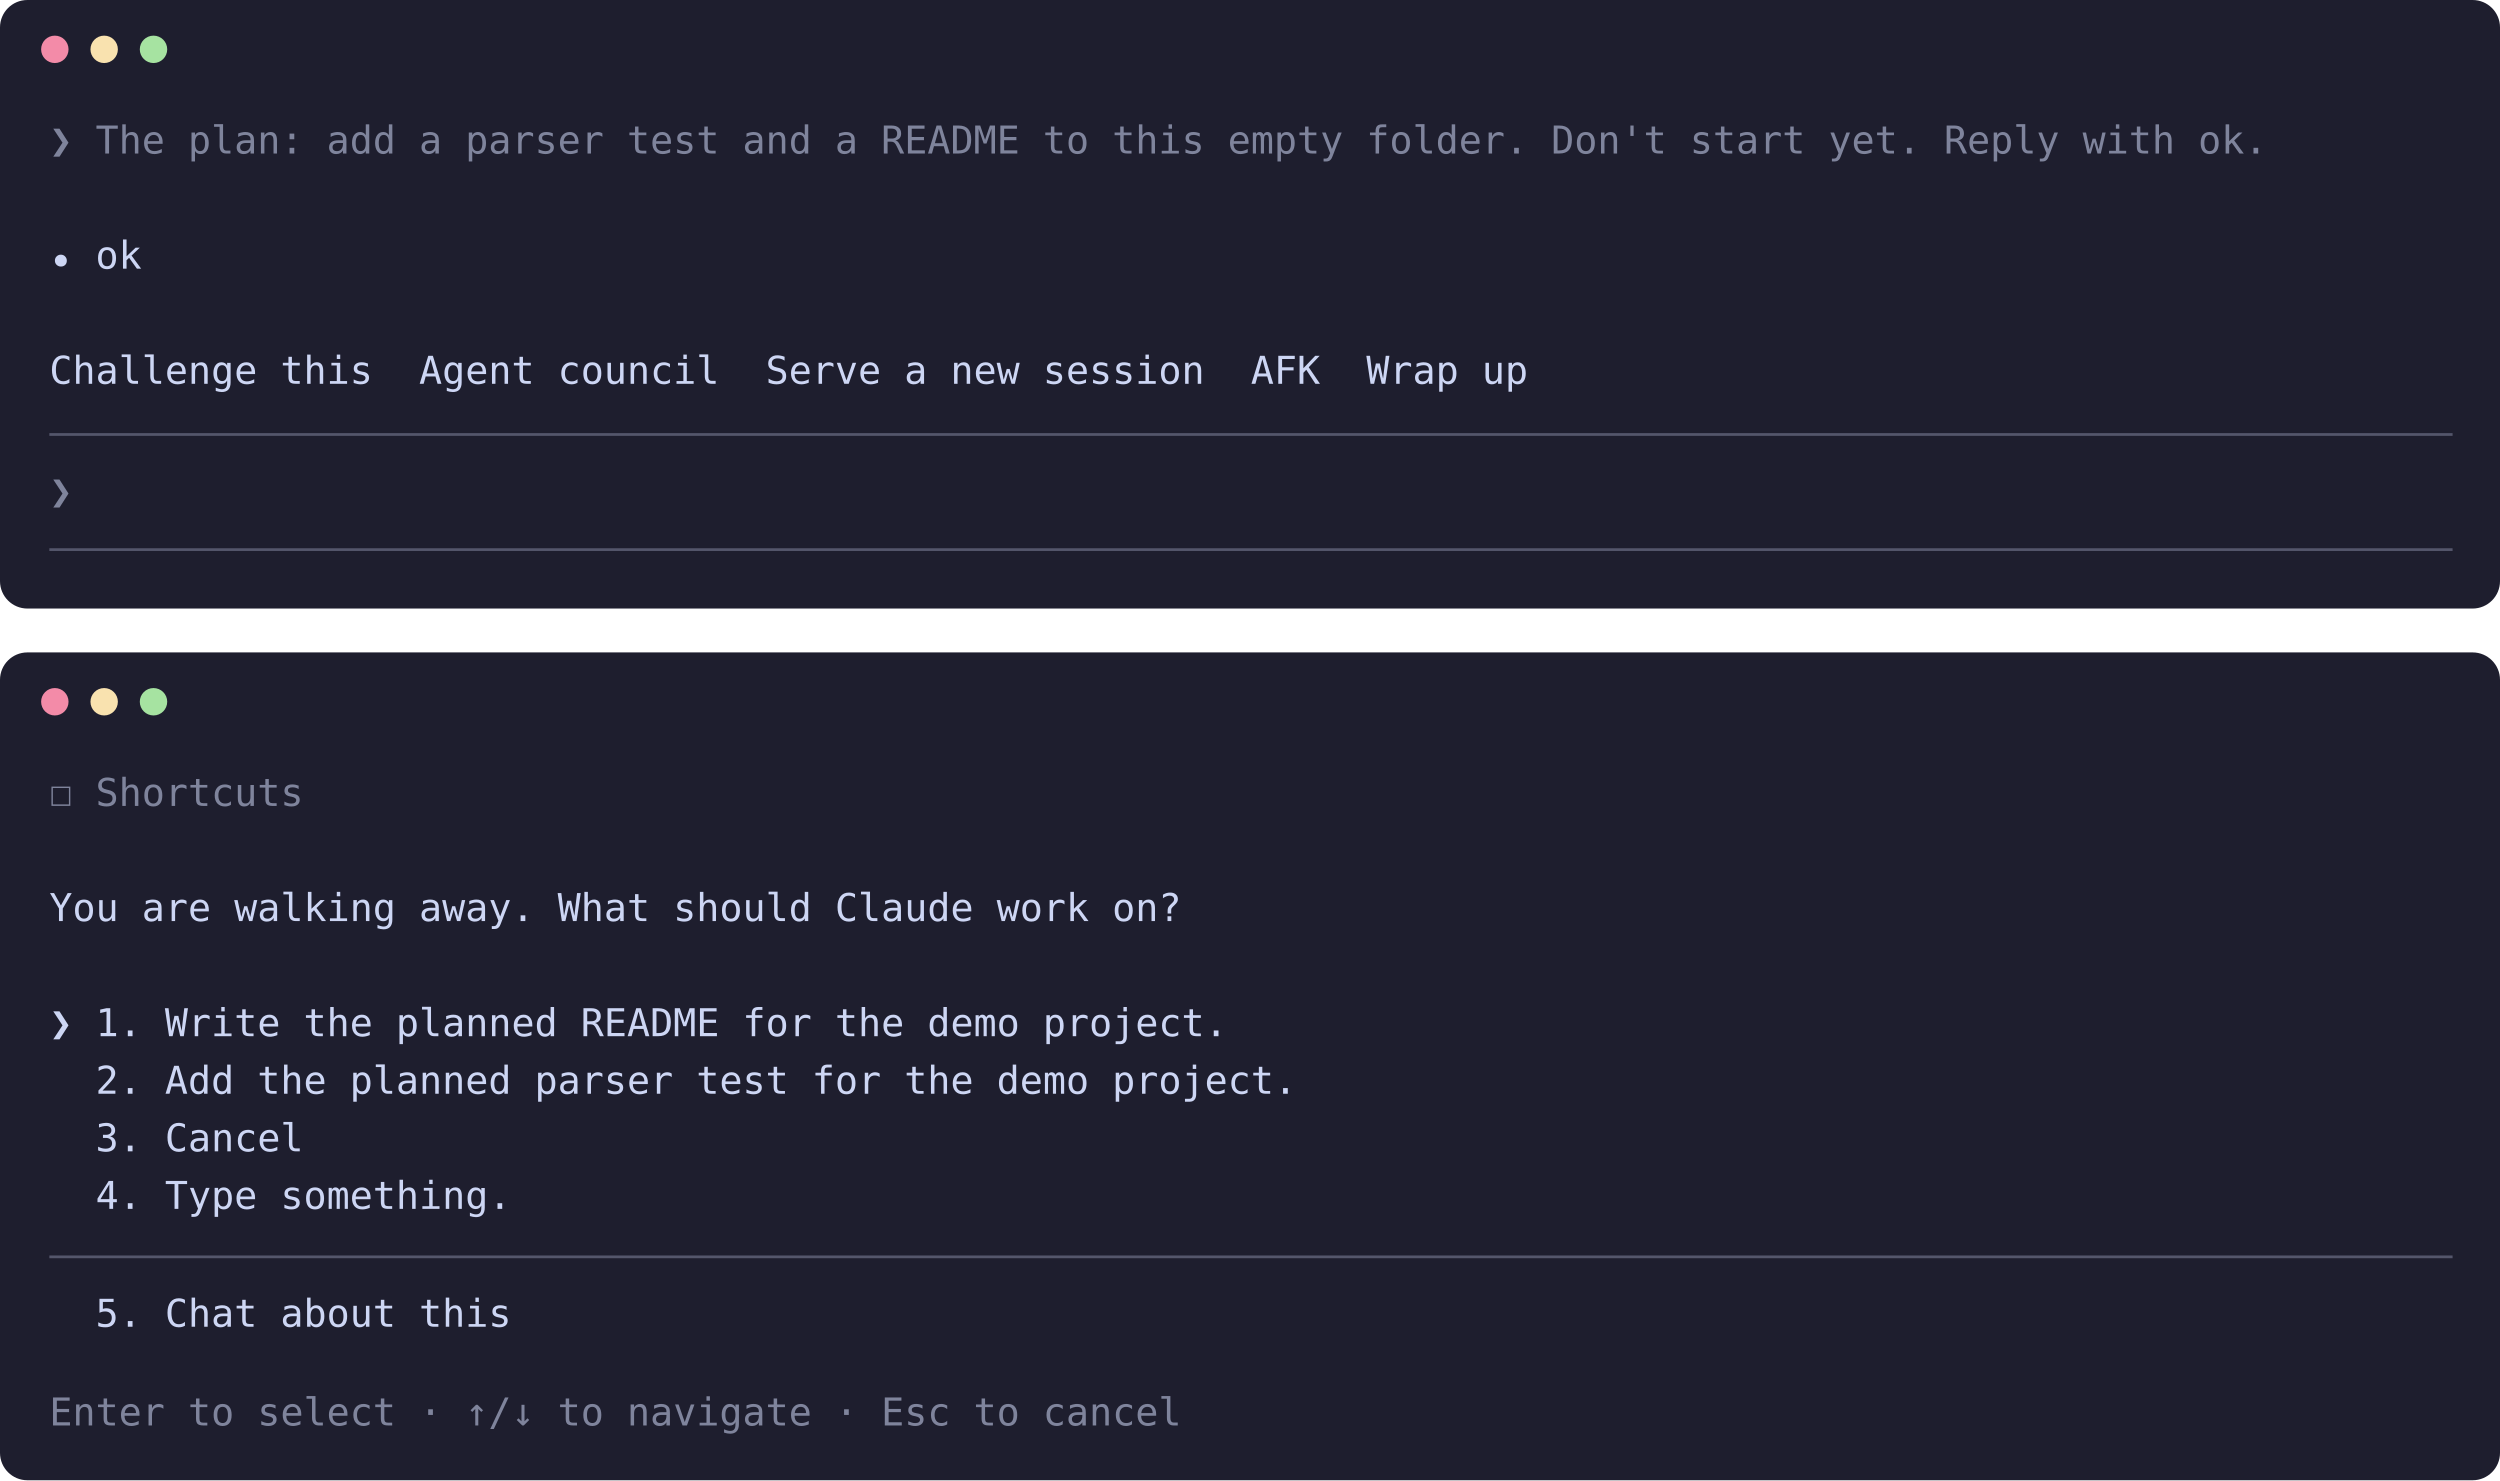
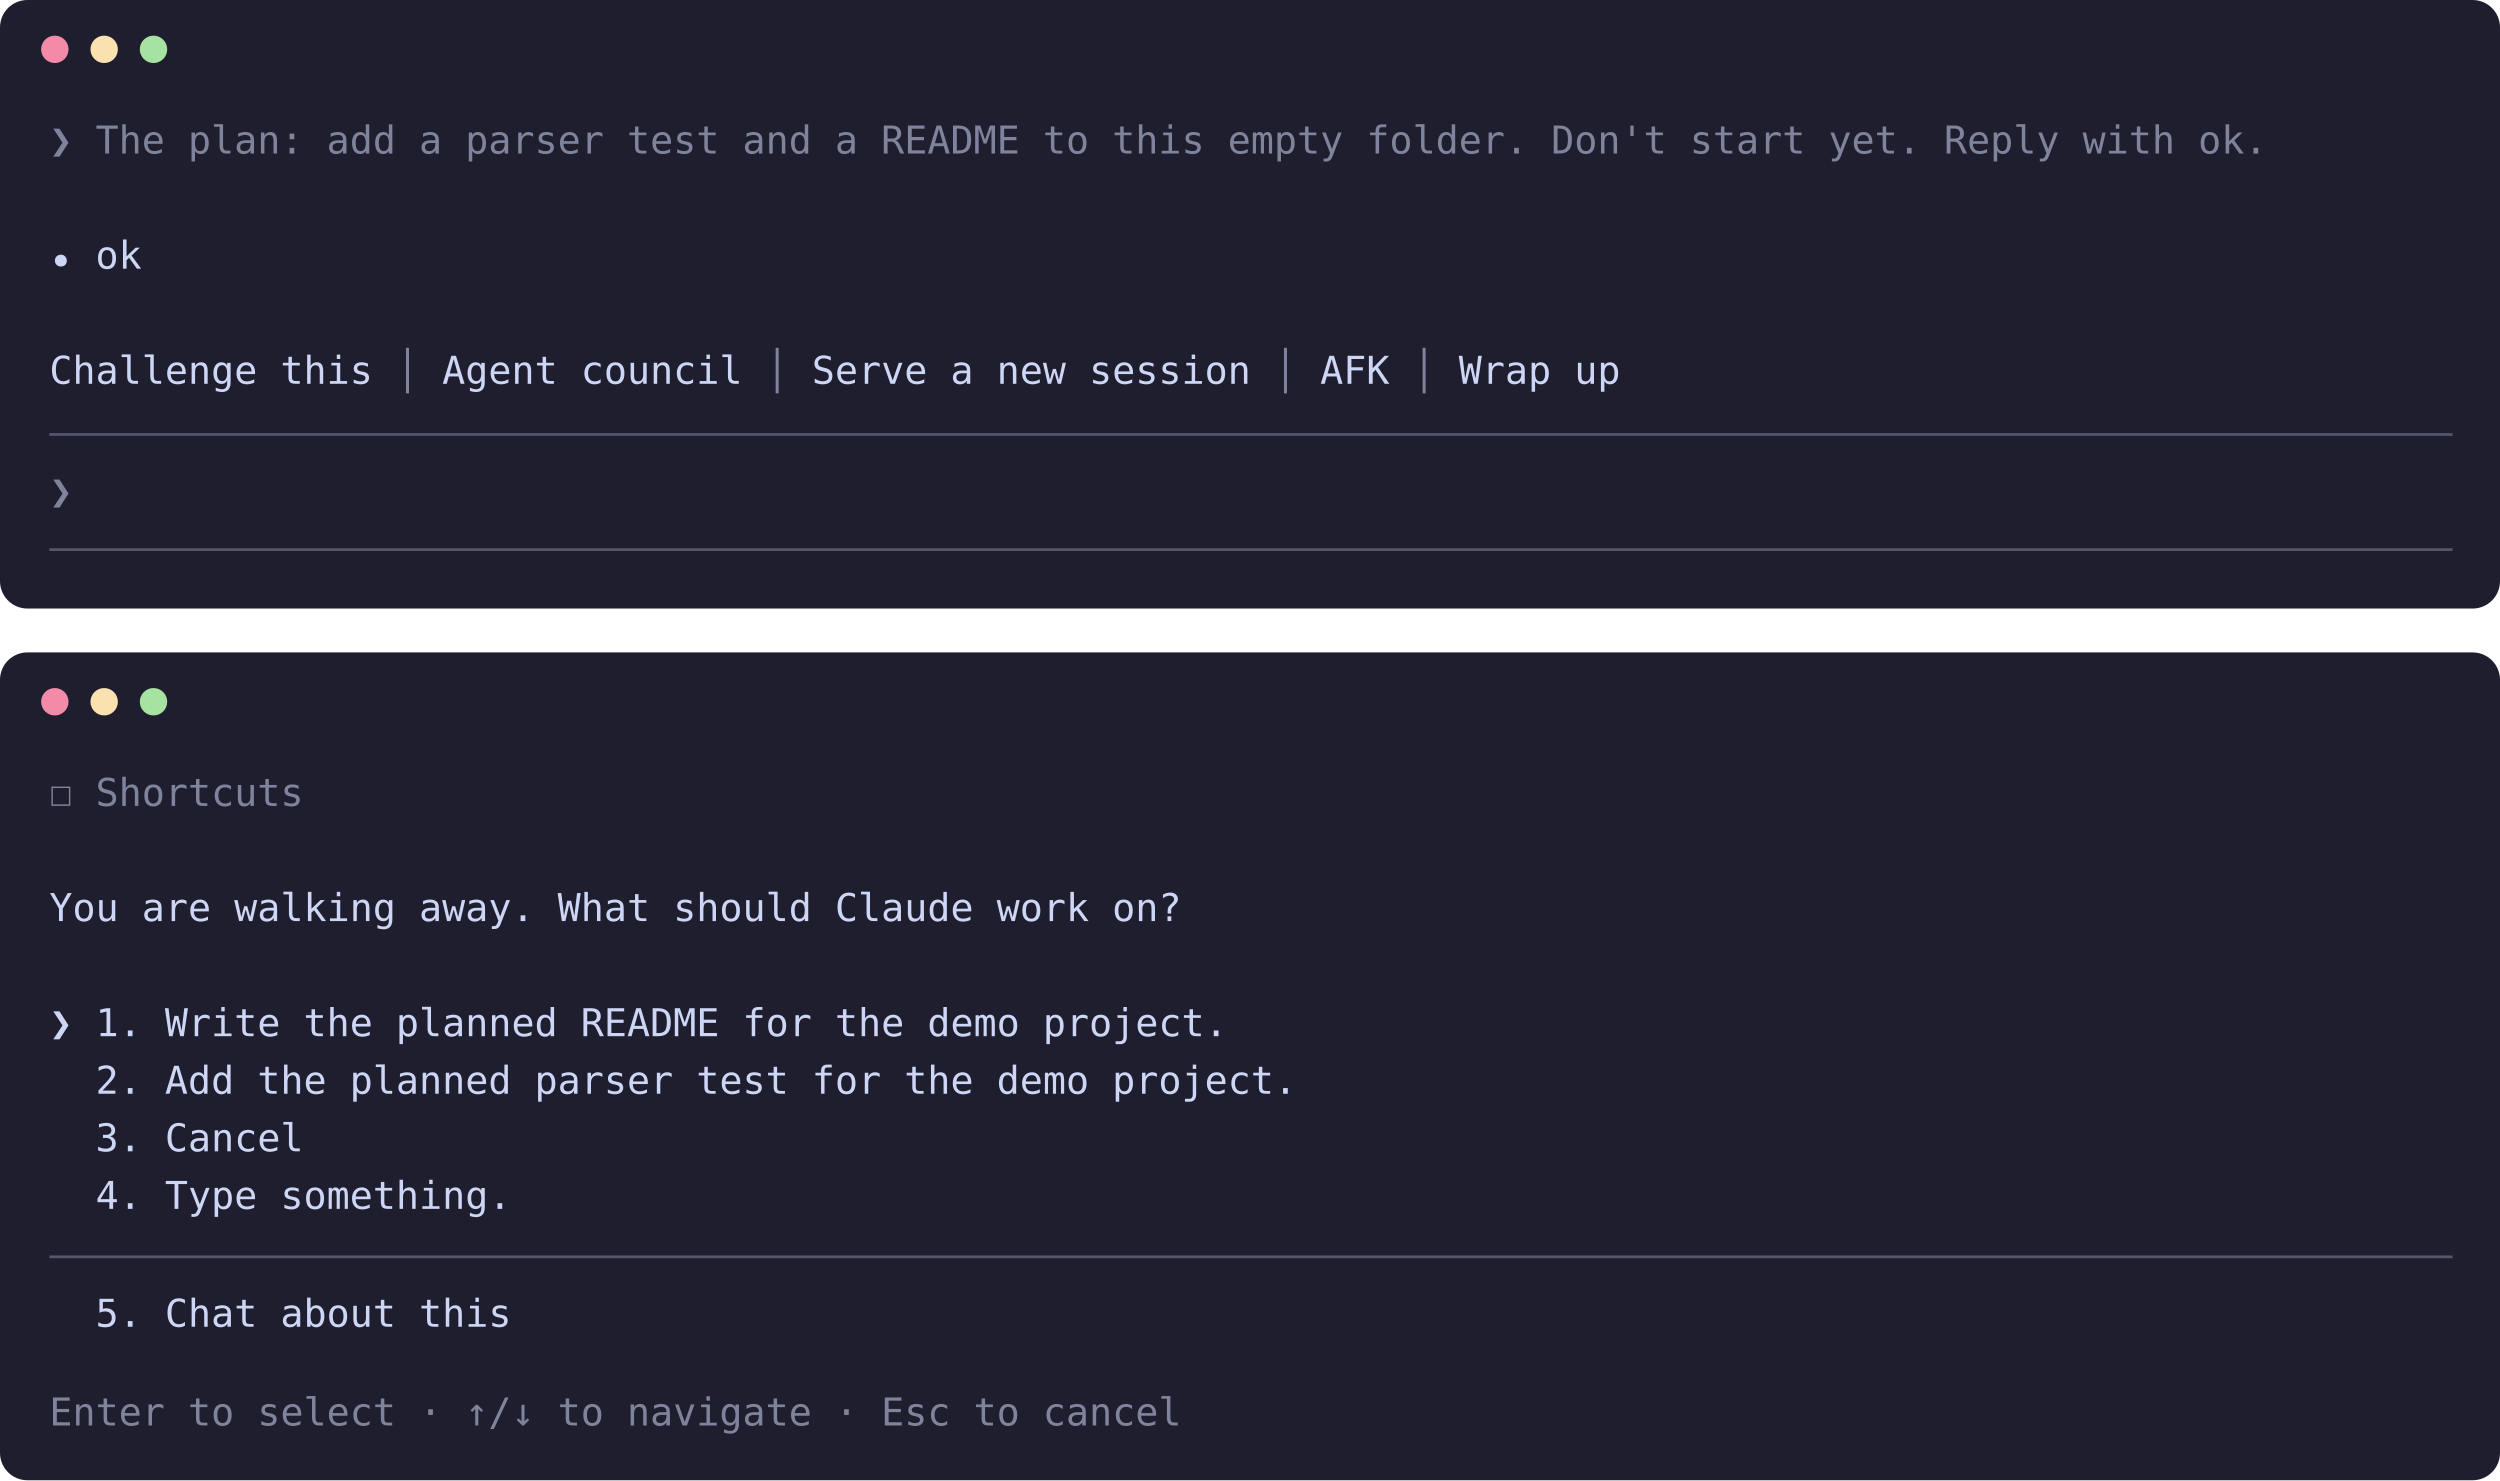
- <svg xmlns="http://www.w3.org/2000/svg" width="912" height="540" viewBox="0 0 912 540" role="img" aria-label="The row of shortcuts, then what a press on AFK asks, from a real terminal session">
+ <svg xmlns="http://www.w3.org/2000/svg" width="912" height="540" viewBox="0 0 912 540" role="img" aria-label="The row of shortcuts, then what a press on AFK asks, in a terminal">
  <rect width="912" height="222" rx="10" fill="#1e1e2e" />
  <circle cx="20" cy="18" r="5" fill="#f38ba8" />
  <circle cx="38" cy="18" r="5" fill="#f9e2af" />
  <circle cx="56" cy="18" r="5" fill="#a6e3a1" />
  <rect y="238" width="912" height="302" rx="10" fill="#1e1e2e" />
  <circle cx="20" cy="256" r="5" fill="#f38ba8" />
  <circle cx="38" cy="256" r="5" fill="#f9e2af" />
  <circle cx="56" cy="256" r="5" fill="#a6e3a1" />
  <g font-family="ui-monospace,SFMono-Regular,Menlo,Consolas,monospace" font-size="14" xml:space="preserve">
    <text x="18.0" y="56" fill="#7f849c">❯ The plan: add a parser test and a README to this empty folder. Don't start yet. Reply with ok.</text>
    <text x="18.0" y="98" fill="#cdd6f4">⏺ ok</text>
-     <text x="18.0" y="140" fill="#cdd6f4">Challenge this  Agent council  Serve a new session  AFK  Wrap up</text>
+     <text x="18.0" y="140" fill="#cdd6f4">Challenge this <tspan fill="#7f849c">│</tspan> Agent council <tspan fill="#7f849c">│</tspan> Serve a new session <tspan fill="#7f849c">│</tspan> AFK <tspan fill="#7f849c">│</tspan> Wrap up</text>
    <rect x="18.0" y="158" width="876.7" height="1" fill="#7f849c" fill-opacity=".55" />
    <text x="18.0" y="184" fill="#7f849c">❯</text>
    <rect x="18.0" y="200" width="876.7" height="1" fill="#7f849c" fill-opacity=".55" />
    <text x="18.0" y="294" fill="#7f849c">☐ Shortcuts</text>
    <text x="18.0" y="336" fill="#cdd6f4">You are walking away. What should Claude work on?</text>
    <text x="18.0" y="378" fill="#cdd6f4">❯ 1. Write the planned README for the demo project.</text>
    <text x="18.0" y="399" fill="#cdd6f4">  2. Add the planned parser test for the demo project.</text>
    <text x="18.0" y="420" fill="#cdd6f4">  3. Cancel</text>
    <text x="18.0" y="441" fill="#cdd6f4">  4. Type something.</text>
    <rect x="18.0" y="458" width="876.7" height="1" fill="#7f849c" fill-opacity=".55" />
    <text x="18.0" y="484" fill="#cdd6f4">  5. Chat about this</text>
    <text x="18.0" y="520" fill="#7f849c">Enter to select · ↑/↓ to navigate · Esc to cancel</text>
  </g>
</svg>
